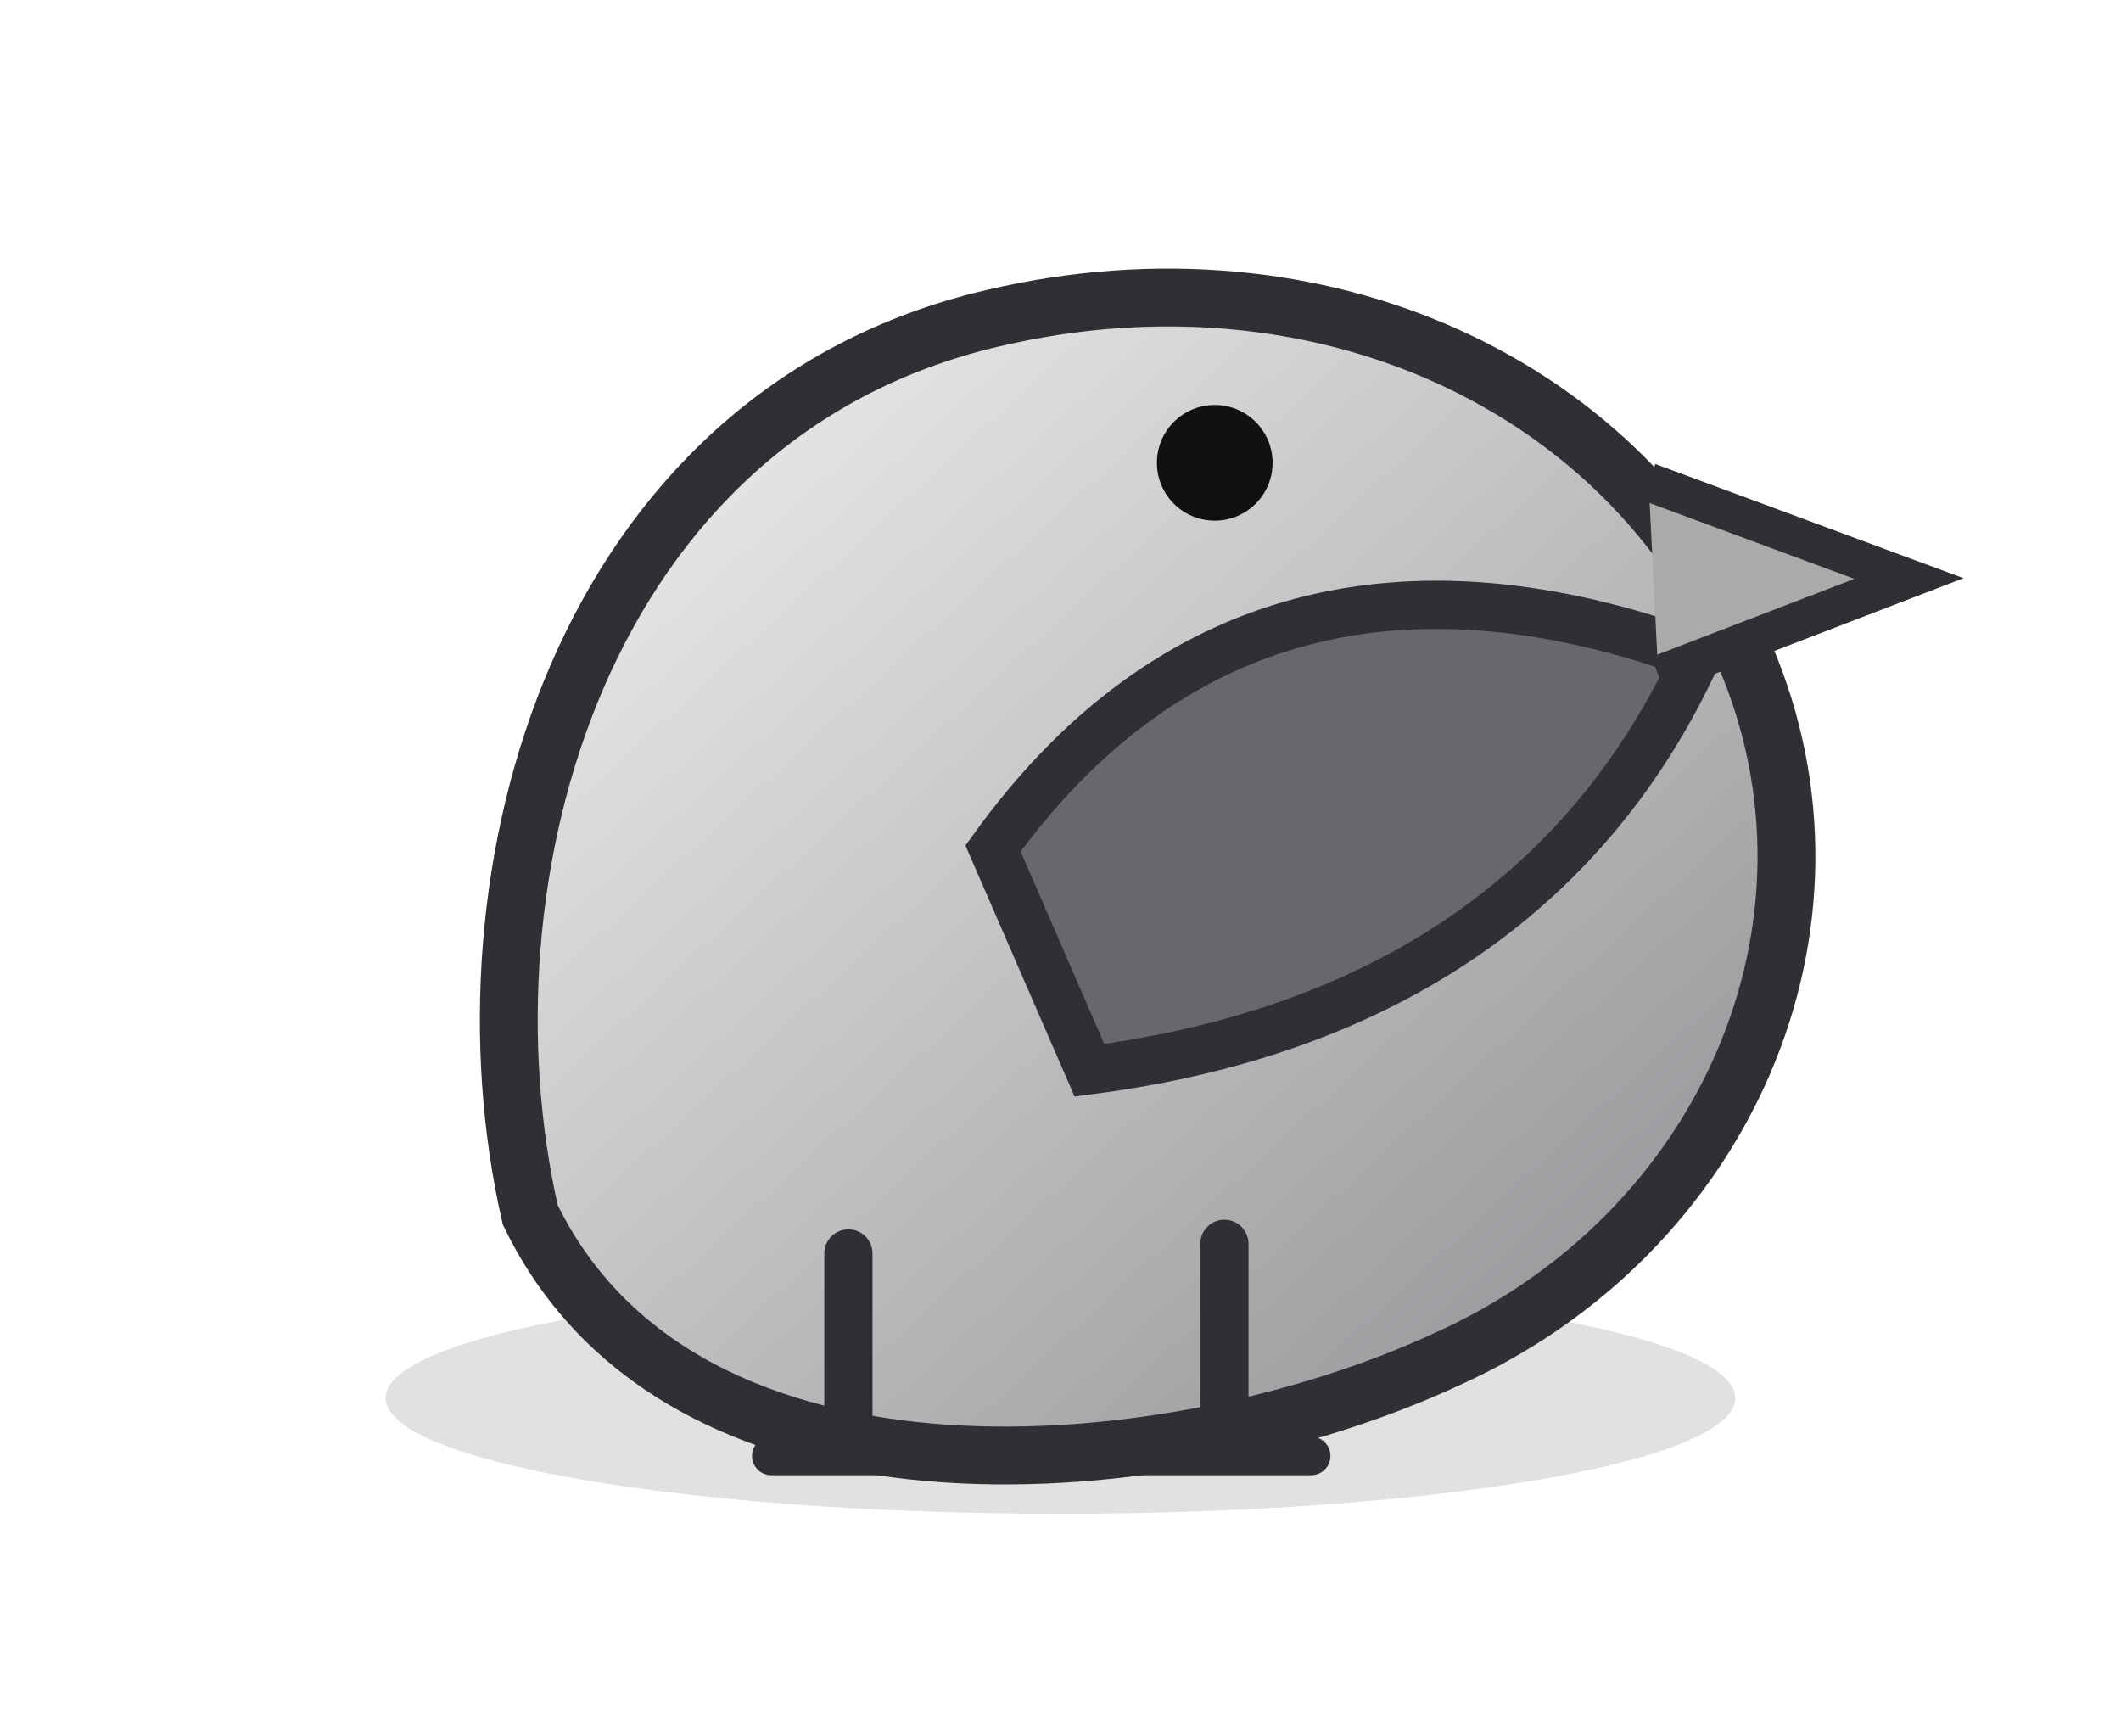
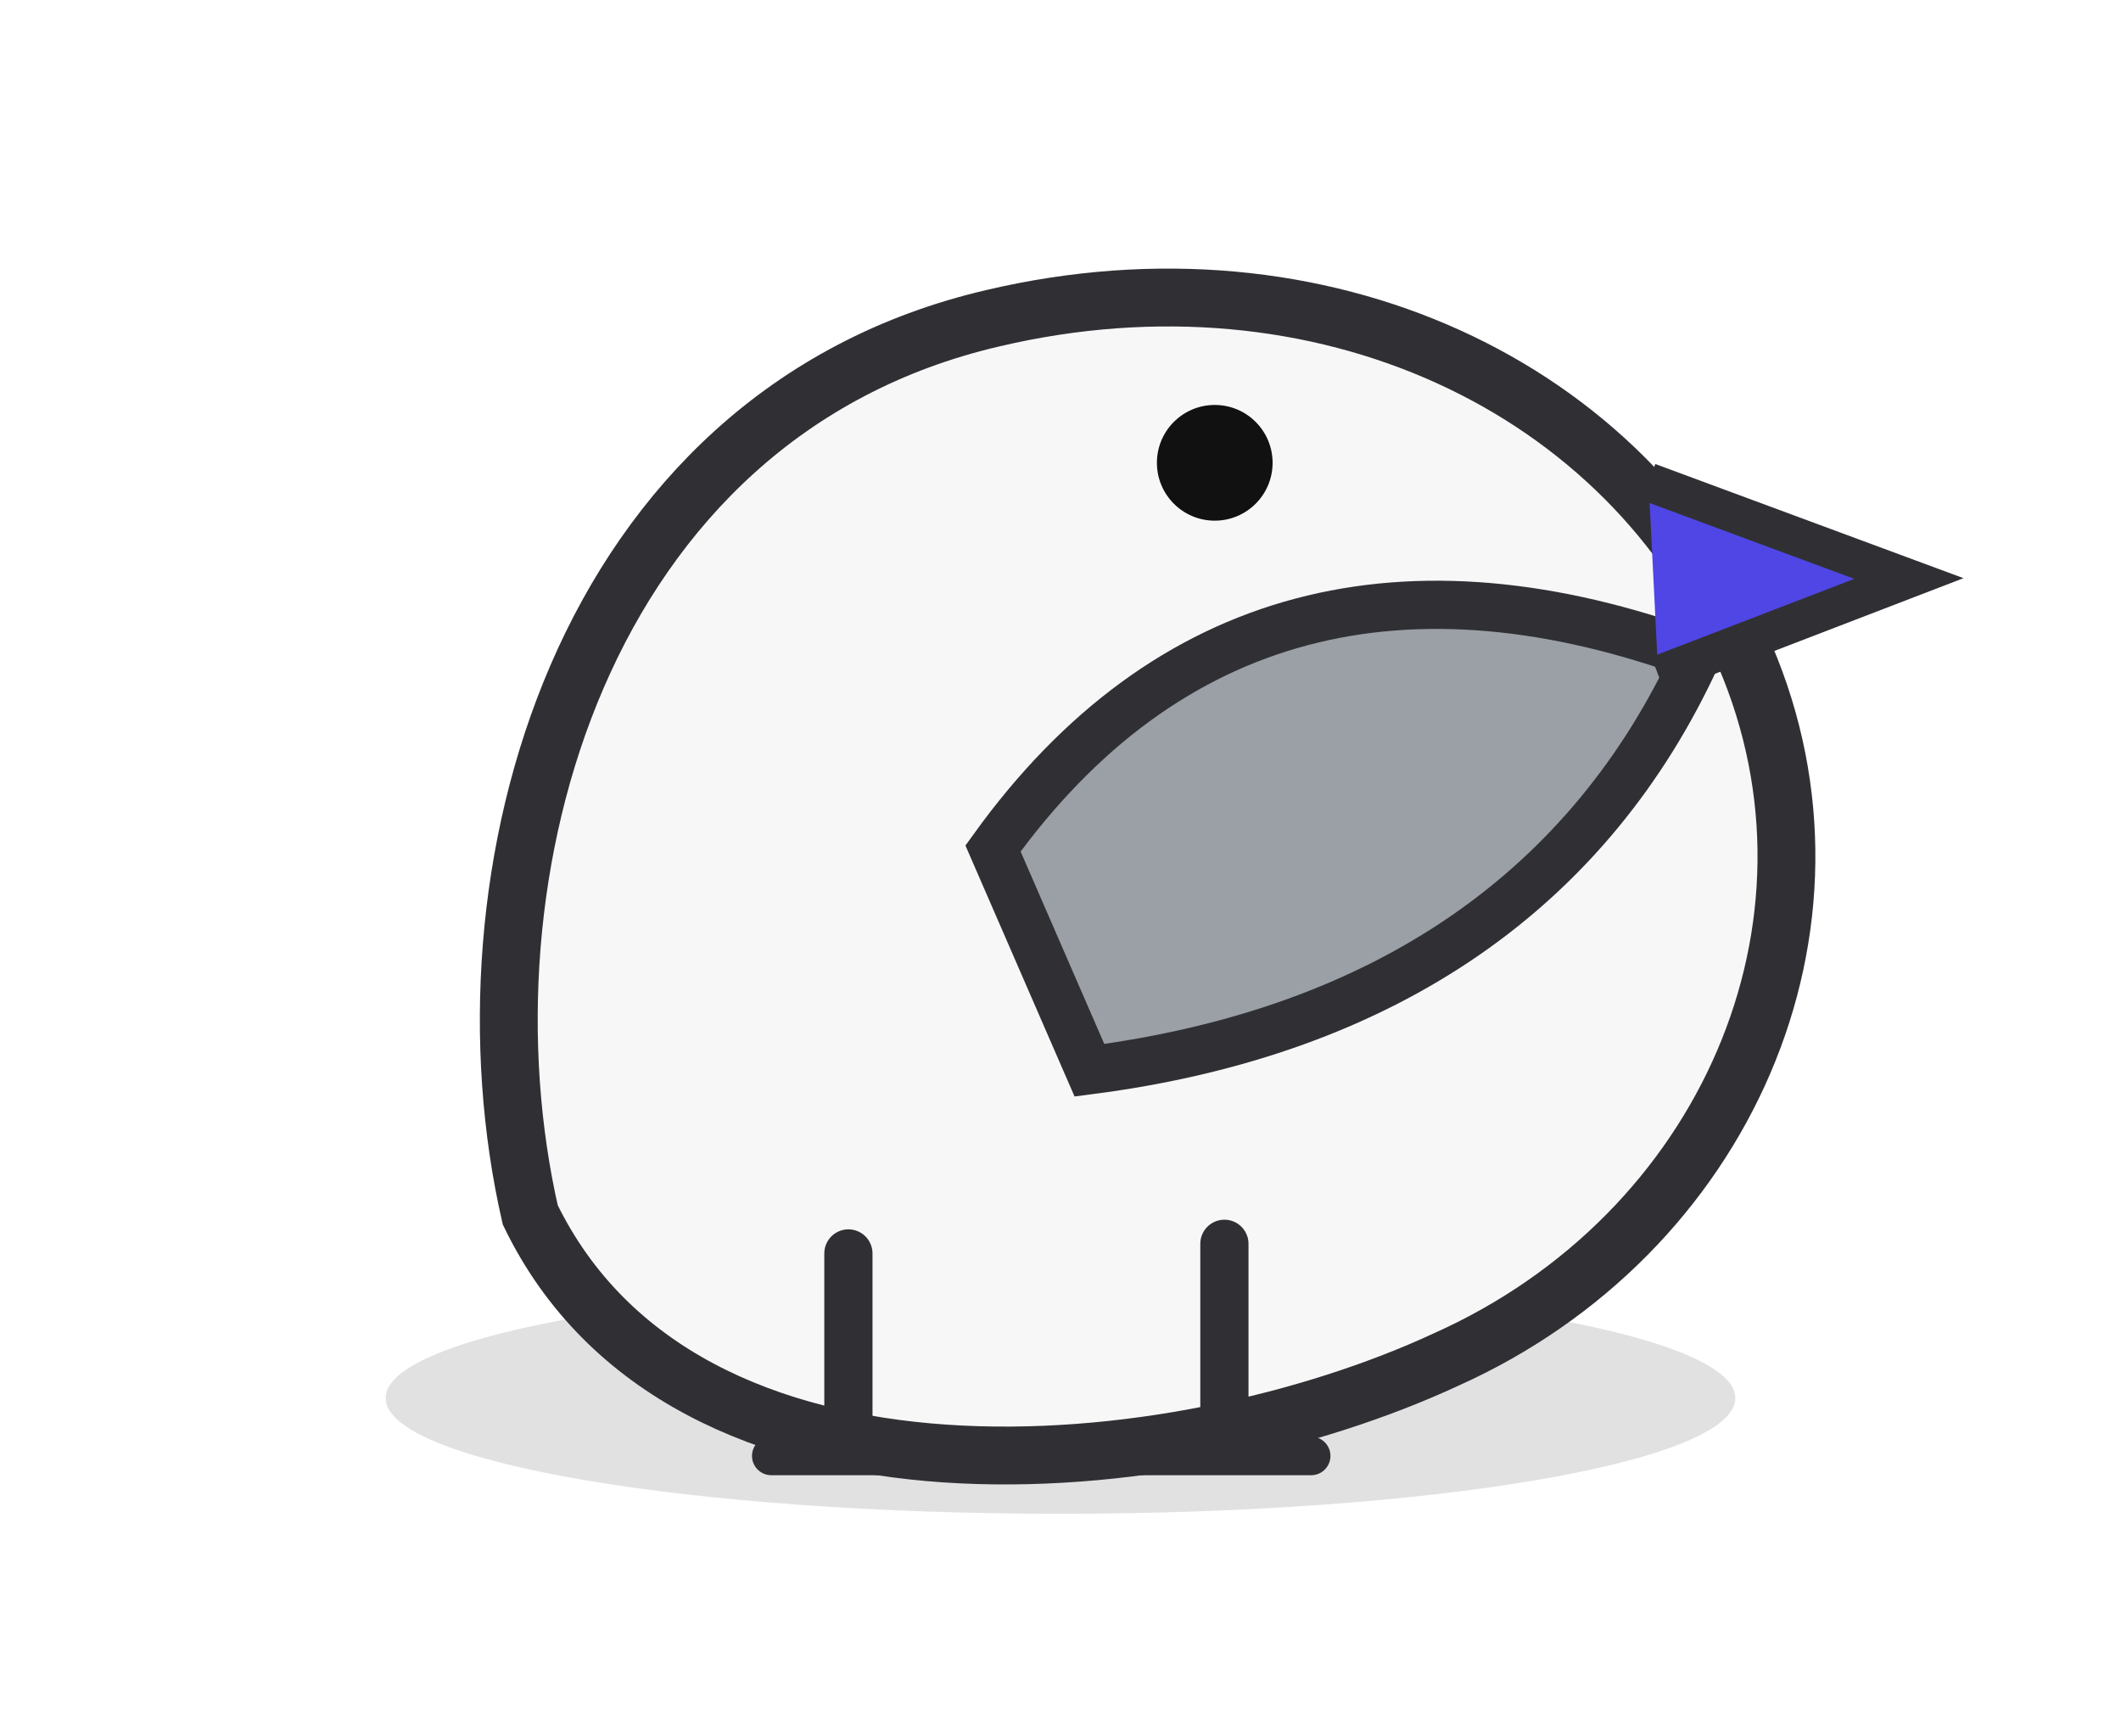
<svg xmlns="http://www.w3.org/2000/svg" viewBox="0 0 220 180">
  <defs>
    <linearGradient id="g" x1="0" y1="0" x2="1" y2="1">
      <stop stop-color="#f5f5f5" />
      <stop offset="1" stop-color="#8b8b8f" />
    </linearGradient>
  </defs>
  <ellipse cx="110" cy="145" rx="70" ry="12" fill="#000" opacity=".12" />
-   <path d="M55 126c-8-35 5-83 48-93 34-8 66 7 78 35 12 28-2 60-31 73-28 13-79 18-95-15Z" fill="url(#g)" stroke="#303034" stroke-width="6" />
-   <path d="M103 88c18-25 43-31 73-20-11 24-32 39-63 43Z" fill="#67676d" stroke="#303034" stroke-width="5" />
+   <path d="M55 126c-8-35 5-83 48-93 34-8 66 7 78 35 12 28-2 60-31 73-28 13-79 18-95-15Z" fill="#f7f7f7" stroke="#303034" stroke-width="6" />
+   <path d="M103 88c18-25 43-31 73-20-11 24-32 39-63 43Z" fill="#9aa0a6" stroke="#303034" stroke-width="5" />
  <circle cx="126" cy="48" r="6" fill="#111" />
-   <path d="M171 50l27 10-26 10" fill="#aaa" stroke="#303034" stroke-width="4" />
+   <path d="M171 50l27 10-26 10" fill="#4f46e5" stroke="#303034" stroke-width="4" />
  <path d="M88 130v20m39-21v20" stroke="#303034" stroke-width="5" stroke-linecap="round" />
  <path d="M80 151h18m20 0h18" stroke="#303034" stroke-width="4" stroke-linecap="round" />
</svg>
